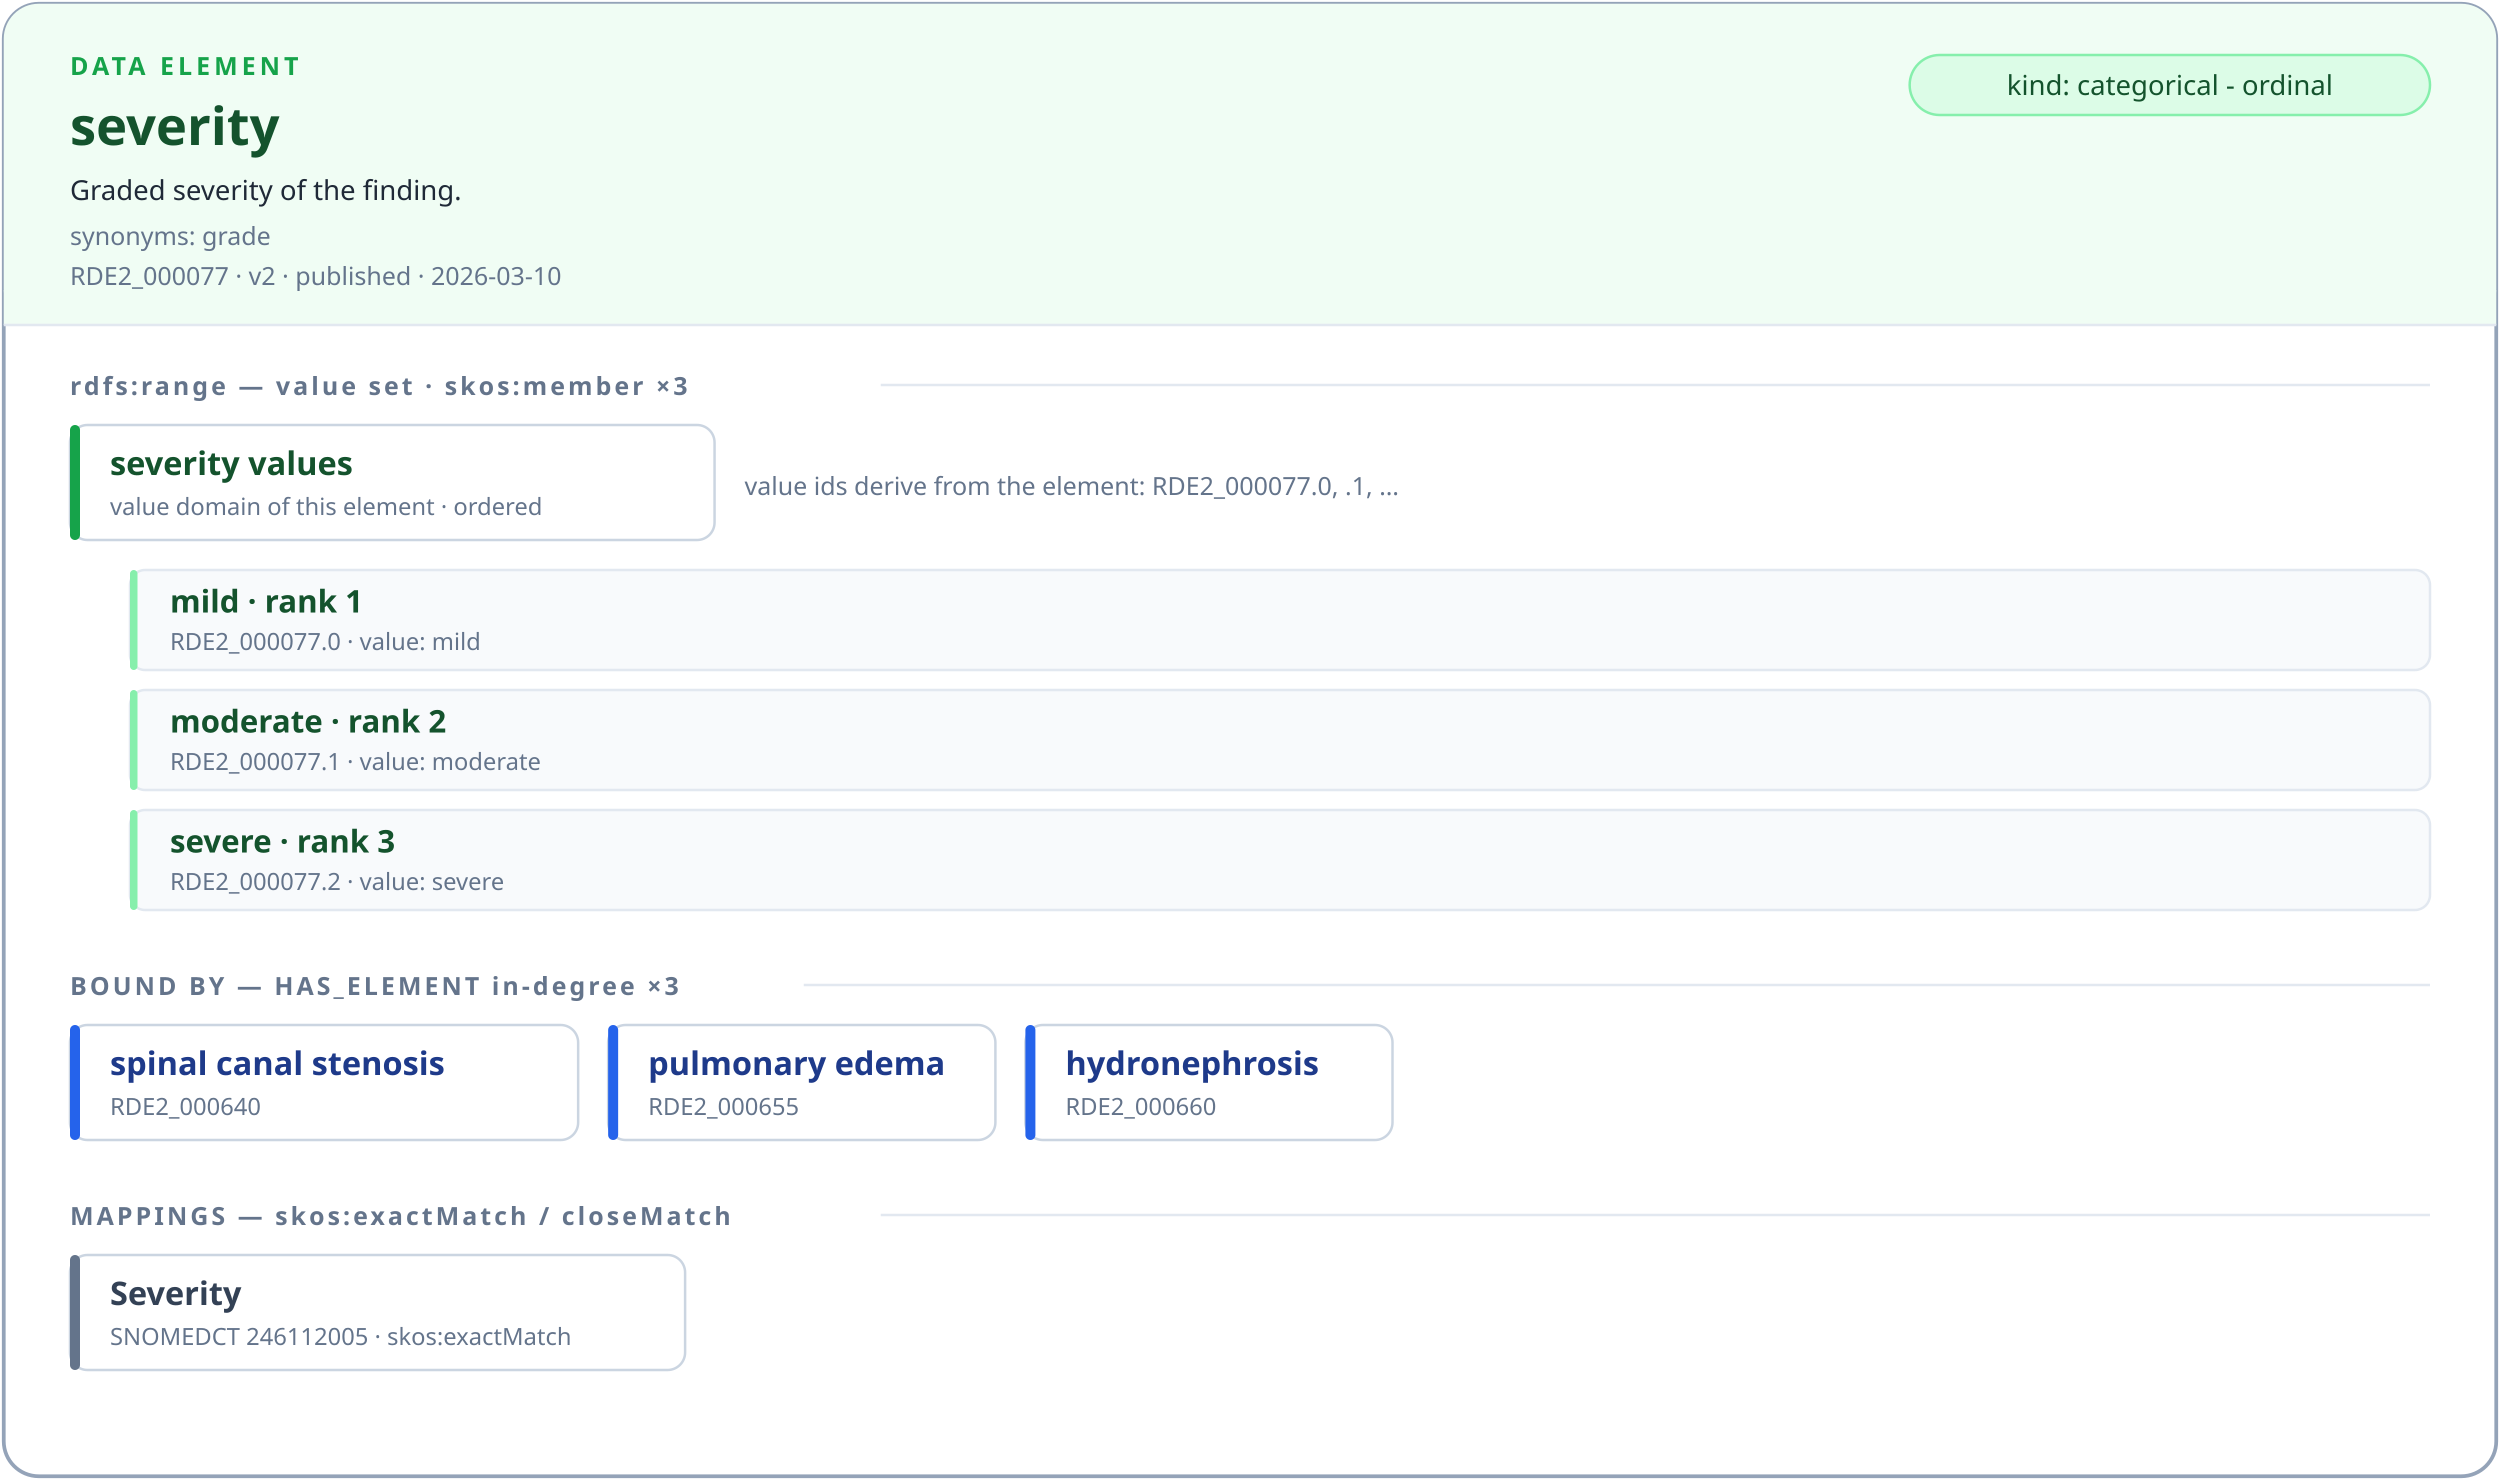
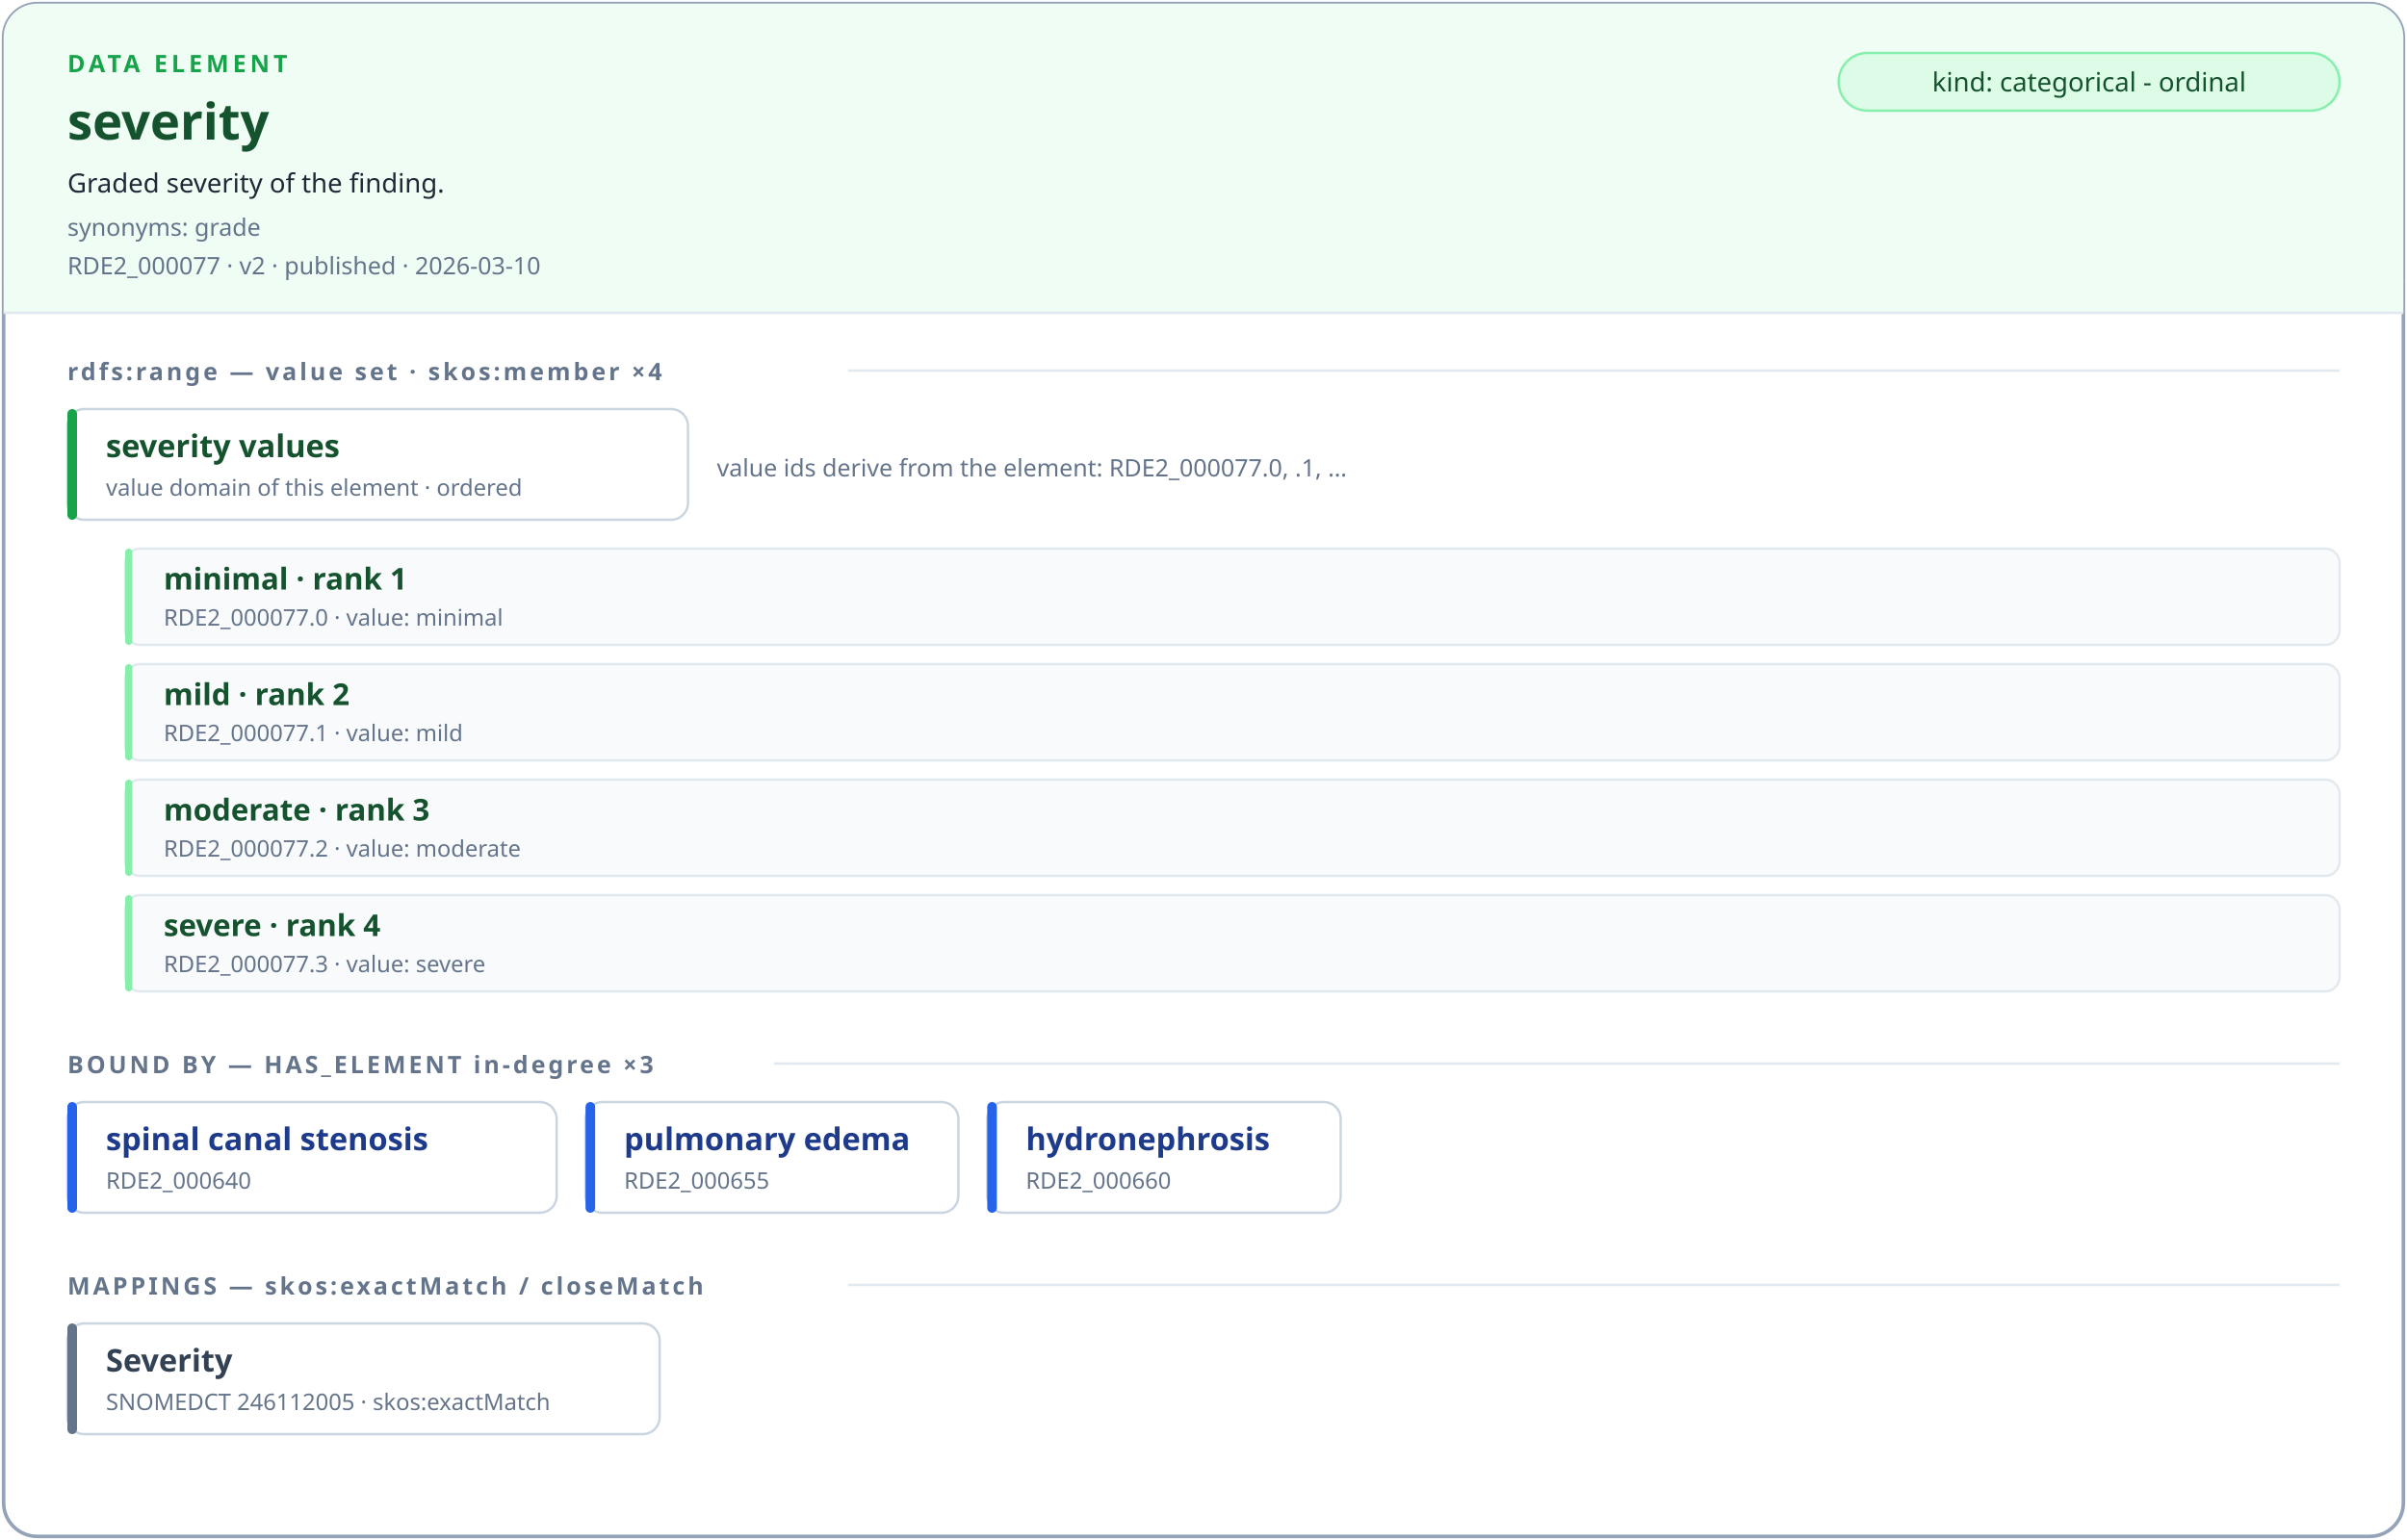
- <svg xmlns="http://www.w3.org/2000/svg" viewBox="0 0 1000 592" font-family="system-ui, sans-serif" role="img" aria-label="DataElement severity">
-   <rect width="1000" height="592" fill="#ffffff" />
-   <rect x="1.5" y="1.5" width="997" height="589" rx="14" fill="#ffffff" stroke="#94a3b8" stroke-width="1.5" />
+ <svg xmlns="http://www.w3.org/2000/svg" viewBox="0 0 1000 640" font-family="system-ui, sans-serif" role="img" aria-label="DataElement severity">
+   <rect width="1000" height="640" fill="#ffffff" />
+   <rect x="1.5" y="1.5" width="997" height="637" rx="14" fill="#ffffff" stroke="#94a3b8" stroke-width="1.5" />
  <rect x="1.5" y="1.5" width="997" height="128" rx="14" fill="#f0fdf4" />
  <rect x="1.5" y="116" width="997" height="14" fill="#f0fdf4" />
  <line x1="1.5" y1="130" x2="998.5" y2="130" stroke="#e2e8f0" />
  <text x="28" y="30" font-size="10" letter-spacing="1.6" font-weight="700" fill="#16a34a">DATA ELEMENT</text>
  <text x="28" y="58" font-size="21" font-weight="700" fill="#14532d">severity</text>
  <text x="28" y="80" font-size="11" fill="#1f2937">Graded severity of the finding.</text>
  <text x="28" y="98" font-size="10" fill="#64748b">synonyms: grade</text>
  <text x="28" y="114" font-size="10" fill="#64748b">RDE2_000077 · v2 · published · 2026-03-10</text>
  <rect x="763.86" y="22" width="208.14" height="24" rx="12" fill="#dcfce7" stroke="#86efac" />
  <text x="867.93" y="38" text-anchor="middle" font-size="11" fill="#14532d">kind: categorical - ordinal</text>
  <g transform="translate(0,148)">
-     <text x="28" y="10" font-size="10" letter-spacing="1.2" font-weight="600" fill="#64748b">rdfs:range — value set · skos:member ×3</text>
+     <text x="28" y="10" font-size="10" letter-spacing="1.2" font-weight="600" fill="#64748b">rdfs:range — value set · skos:member ×4</text>
    <line x1="352.3" y1="6" x2="972" y2="6" stroke="#e2e8f0" stroke-width="1" />
    <rect x="28" y="22" width="257.82" height="46" rx="7" fill="#ffffff" stroke="#cbd5e1" />
    <rect x="28" y="22" width="4" height="46" rx="2" fill="#16a34a" />
    <text x="44" y="42" font-size="13" font-weight="600" fill="#14532d">severity values</text>
    <text x="44" y="58" font-size="9.5" fill="#64748b">value domain of this element · ordered</text>
    <text x="297.82" y="50" font-size="10" fill="#64748b">value ids derive from the element: RDE2_000077.0, .1, …</text>
    <rect x="52" y="80" width="920" height="40" rx="6" fill="#f8fafc" stroke="#e2e8f0" />
    <rect x="52" y="80" width="3" height="40" rx="1.5" fill="#86efac" />
-     <text x="68" y="97" font-size="12.5" font-weight="600" fill="#14532d">mild  ·  rank 1</text>
-     <text x="68" y="112" font-size="9.5" fill="#64748b">RDE2_000077.0 · value: mild</text>
+     <text x="68" y="97" font-size="12.5" font-weight="600" fill="#14532d">minimal  ·  rank 1</text>
+     <text x="68" y="112" font-size="9.5" fill="#64748b">RDE2_000077.0 · value: minimal</text>
    <rect x="52" y="128" width="920" height="40" rx="6" fill="#f8fafc" stroke="#e2e8f0" />
    <rect x="52" y="128" width="3" height="40" rx="1.5" fill="#86efac" />
-     <text x="68" y="145" font-size="12.5" font-weight="600" fill="#14532d">moderate  ·  rank 2</text>
-     <text x="68" y="160" font-size="9.5" fill="#64748b">RDE2_000077.1 · value: moderate</text>
+     <text x="68" y="145" font-size="12.5" font-weight="600" fill="#14532d">mild  ·  rank 2</text>
+     <text x="68" y="160" font-size="9.5" fill="#64748b">RDE2_000077.1 · value: mild</text>
    <rect x="52" y="176" width="920" height="40" rx="6" fill="#f8fafc" stroke="#e2e8f0" />
    <rect x="52" y="176" width="3" height="40" rx="1.5" fill="#86efac" />
-     <text x="68" y="193" font-size="12.5" font-weight="600" fill="#14532d">severe  ·  rank 3</text>
-     <text x="68" y="208" font-size="9.5" fill="#64748b">RDE2_000077.2 · value: severe</text>
+     <text x="68" y="193" font-size="12.5" font-weight="600" fill="#14532d">moderate  ·  rank 3</text>
+     <text x="68" y="208" font-size="9.5" fill="#64748b">RDE2_000077.2 · value: moderate</text>
+     <rect x="52" y="224" width="920" height="40" rx="6" fill="#f8fafc" stroke="#e2e8f0" />
+     <rect x="52" y="224" width="3" height="40" rx="1.5" fill="#86efac" />
+     <text x="68" y="241" font-size="12.5" font-weight="600" fill="#14532d">severe  ·  rank 4</text>
+     <text x="68" y="256" font-size="9.5" fill="#64748b">RDE2_000077.3 · value: severe</text>
  </g>
  <g transform="translate(0,148)">
-     <text x="28" y="250" font-size="10" letter-spacing="1.2" font-weight="600" fill="#64748b">BOUND BY — HAS_ELEMENT in-degree ×3</text>
-     <line x1="321.5" y1="246" x2="972" y2="246" stroke="#e2e8f0" stroke-width="1" />
-     <rect x="28" y="262" width="203.26" height="46" rx="7" fill="#ffffff" stroke="#cbd5e1" />
-     <rect x="28" y="262" width="4" height="46" rx="2" fill="#2563eb" />
-     <text x="44" y="282" font-size="13" font-weight="600" fill="#1e3a8a">spinal canal stenosis</text>
-     <text x="44" y="298" font-size="9.5" fill="#64748b">RDE2_000640</text>
-     <rect x="243.26" y="262" width="154.9" height="46" rx="7" fill="#ffffff" stroke="#cbd5e1" />
-     <rect x="243.26" y="262" width="4" height="46" rx="2" fill="#2563eb" />
-     <text x="259.26" y="282" font-size="13" font-weight="600" fill="#1e3a8a">pulmonary edema</text>
-     <text x="259.26" y="298" font-size="9.5" fill="#64748b">RDE2_000655</text>
-     <rect x="410.16" y="262" width="146.84" height="46" rx="7" fill="#ffffff" stroke="#cbd5e1" />
-     <rect x="410.16" y="262" width="4" height="46" rx="2" fill="#2563eb" />
-     <text x="426.16" y="282" font-size="13" font-weight="600" fill="#1e3a8a">hydronephrosis</text>
-     <text x="426.16" y="298" font-size="9.5" fill="#64748b">RDE2_000660</text>
+     <text x="28" y="298" font-size="10" letter-spacing="1.2" font-weight="600" fill="#64748b">BOUND BY — HAS_ELEMENT in-degree ×3</text>
+     <line x1="321.5" y1="294" x2="972" y2="294" stroke="#e2e8f0" stroke-width="1" />
+     <rect x="28" y="310" width="203.26" height="46" rx="7" fill="#ffffff" stroke="#cbd5e1" />
+     <rect x="28" y="310" width="4" height="46" rx="2" fill="#2563eb" />
+     <text x="44" y="330" font-size="13" font-weight="600" fill="#1e3a8a">spinal canal stenosis</text>
+     <text x="44" y="346" font-size="9.5" fill="#64748b">RDE2_000640</text>
+     <rect x="243.26" y="310" width="154.9" height="46" rx="7" fill="#ffffff" stroke="#cbd5e1" />
+     <rect x="243.26" y="310" width="4" height="46" rx="2" fill="#2563eb" />
+     <text x="259.26" y="330" font-size="13" font-weight="600" fill="#1e3a8a">pulmonary edema</text>
+     <text x="259.26" y="346" font-size="9.5" fill="#64748b">RDE2_000655</text>
+     <rect x="410.16" y="310" width="146.84" height="46" rx="7" fill="#ffffff" stroke="#cbd5e1" />
+     <rect x="410.16" y="310" width="4" height="46" rx="2" fill="#2563eb" />
+     <text x="426.16" y="330" font-size="13" font-weight="600" fill="#1e3a8a">hydronephrosis</text>
+     <text x="426.16" y="346" font-size="9.5" fill="#64748b">RDE2_000660</text>
  </g>
  <g transform="translate(0,148)">
-     <text x="28" y="342" font-size="10" letter-spacing="1.2" font-weight="600" fill="#64748b">MAPPINGS — skos:exactMatch / closeMatch</text>
-     <line x1="352.3" y1="338" x2="972" y2="338" stroke="#e2e8f0" stroke-width="1" />
-     <rect x="28" y="354" width="246.04" height="46" rx="7" fill="#ffffff" stroke="#cbd5e1" />
-     <rect x="28" y="354" width="4" height="46" rx="2" fill="#64748b" />
-     <text x="44" y="374" font-size="13" font-weight="600" fill="#334155">Severity</text>
-     <text x="44" y="390" font-size="9.5" fill="#64748b">SNOMEDCT 246112005 · skos:exactMatch</text>
+     <text x="28" y="390" font-size="10" letter-spacing="1.2" font-weight="600" fill="#64748b">MAPPINGS — skos:exactMatch / closeMatch</text>
+     <line x1="352.3" y1="386" x2="972" y2="386" stroke="#e2e8f0" stroke-width="1" />
+     <rect x="28" y="402" width="246.04" height="46" rx="7" fill="#ffffff" stroke="#cbd5e1" />
+     <rect x="28" y="402" width="4" height="46" rx="2" fill="#64748b" />
+     <text x="44" y="422" font-size="13" font-weight="600" fill="#334155">Severity</text>
+     <text x="44" y="438" font-size="9.5" fill="#64748b">SNOMEDCT 246112005 · skos:exactMatch</text>
  </g>
</svg>
